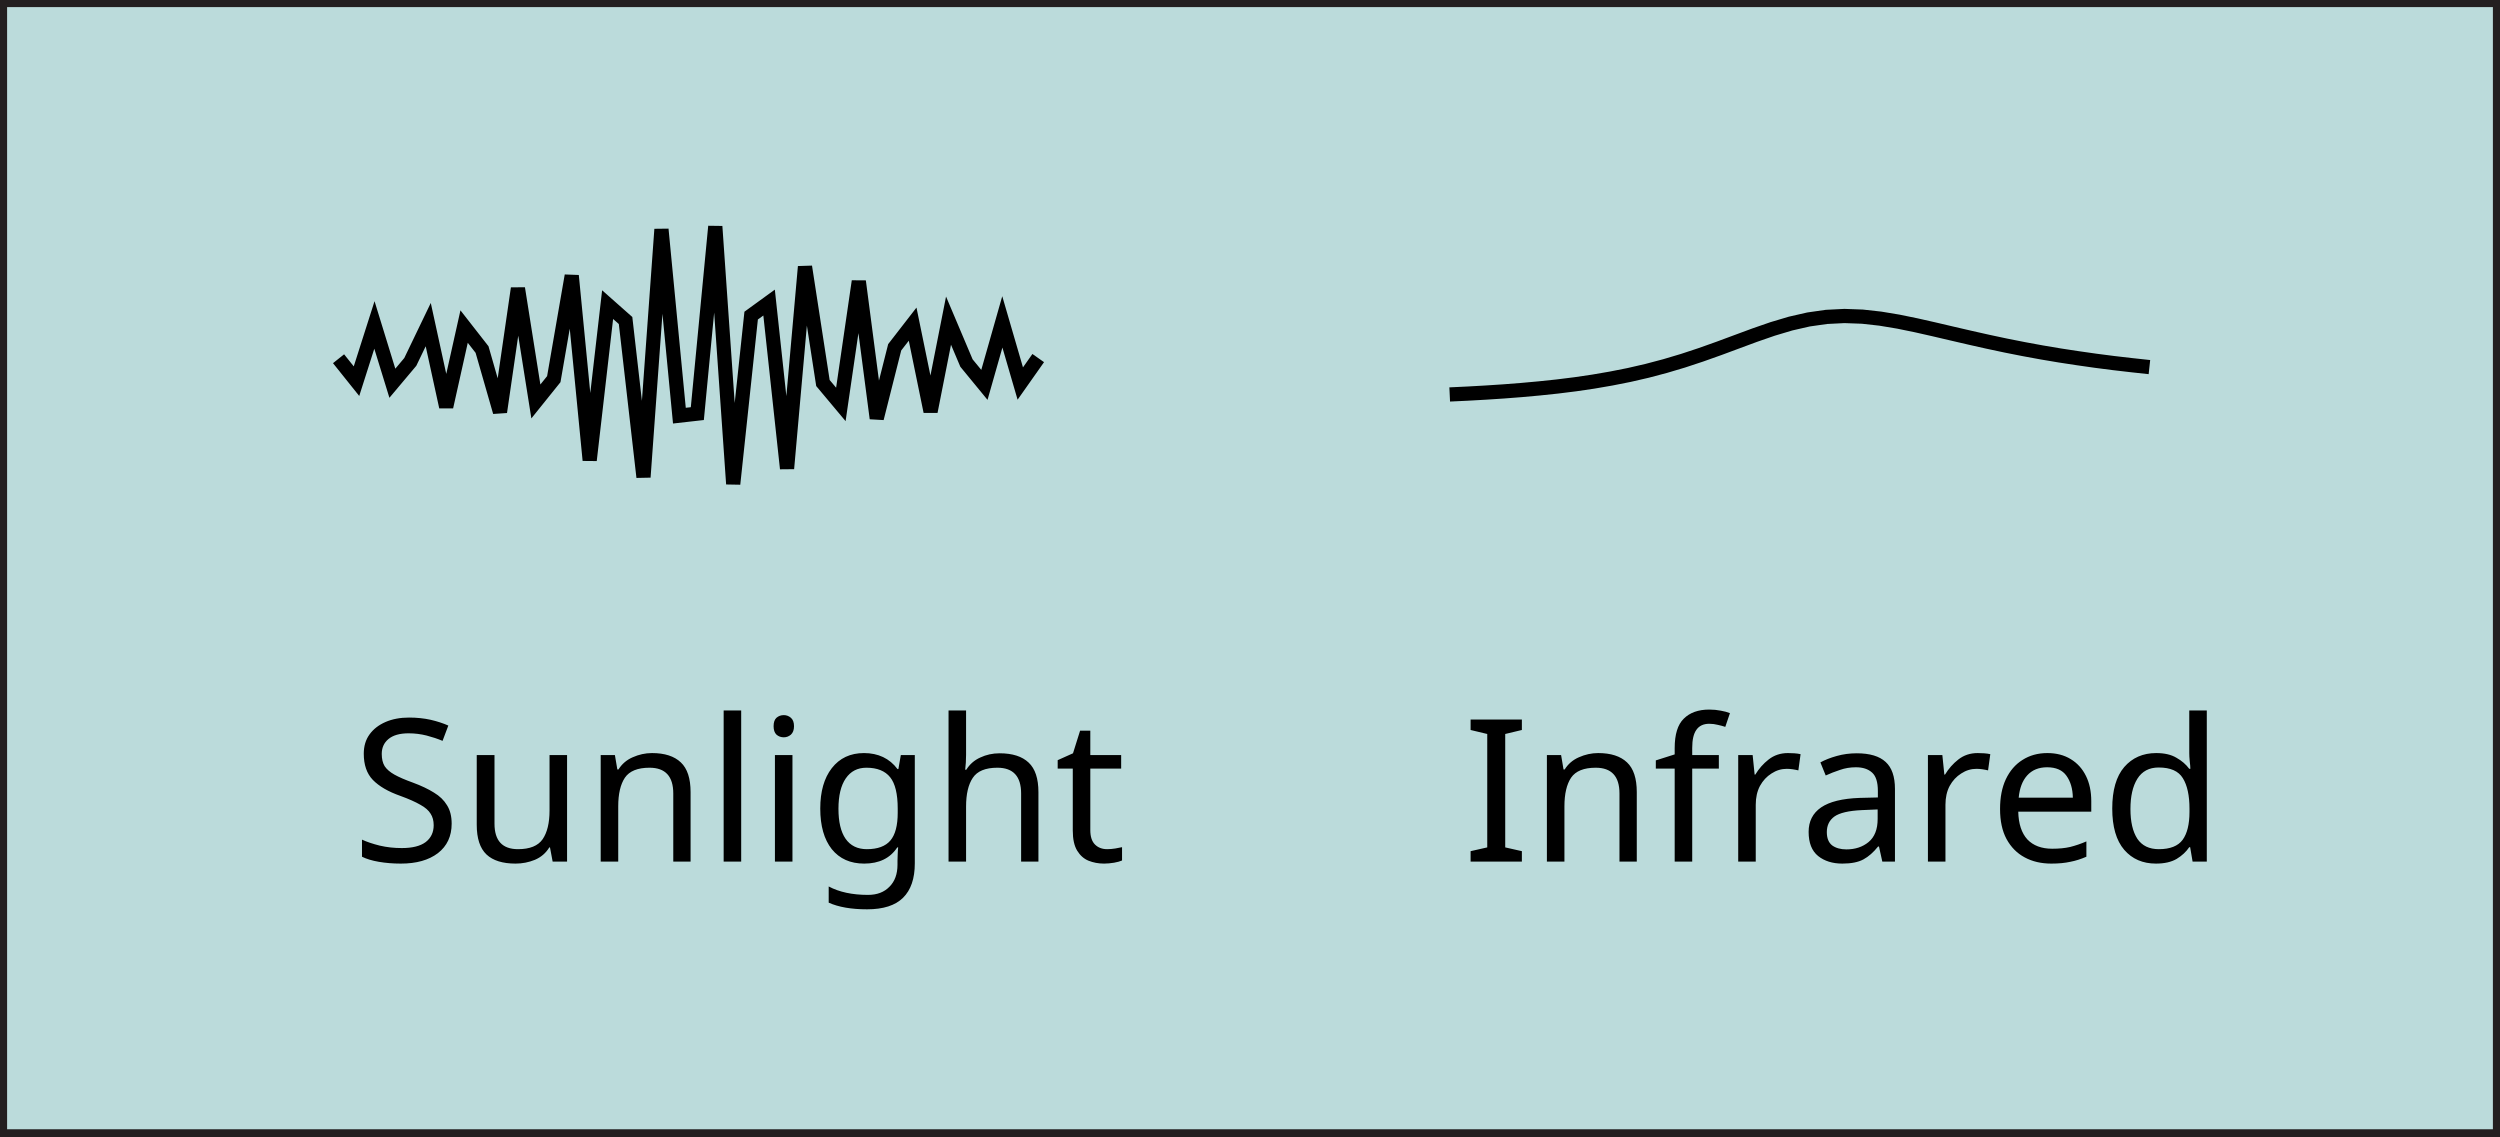
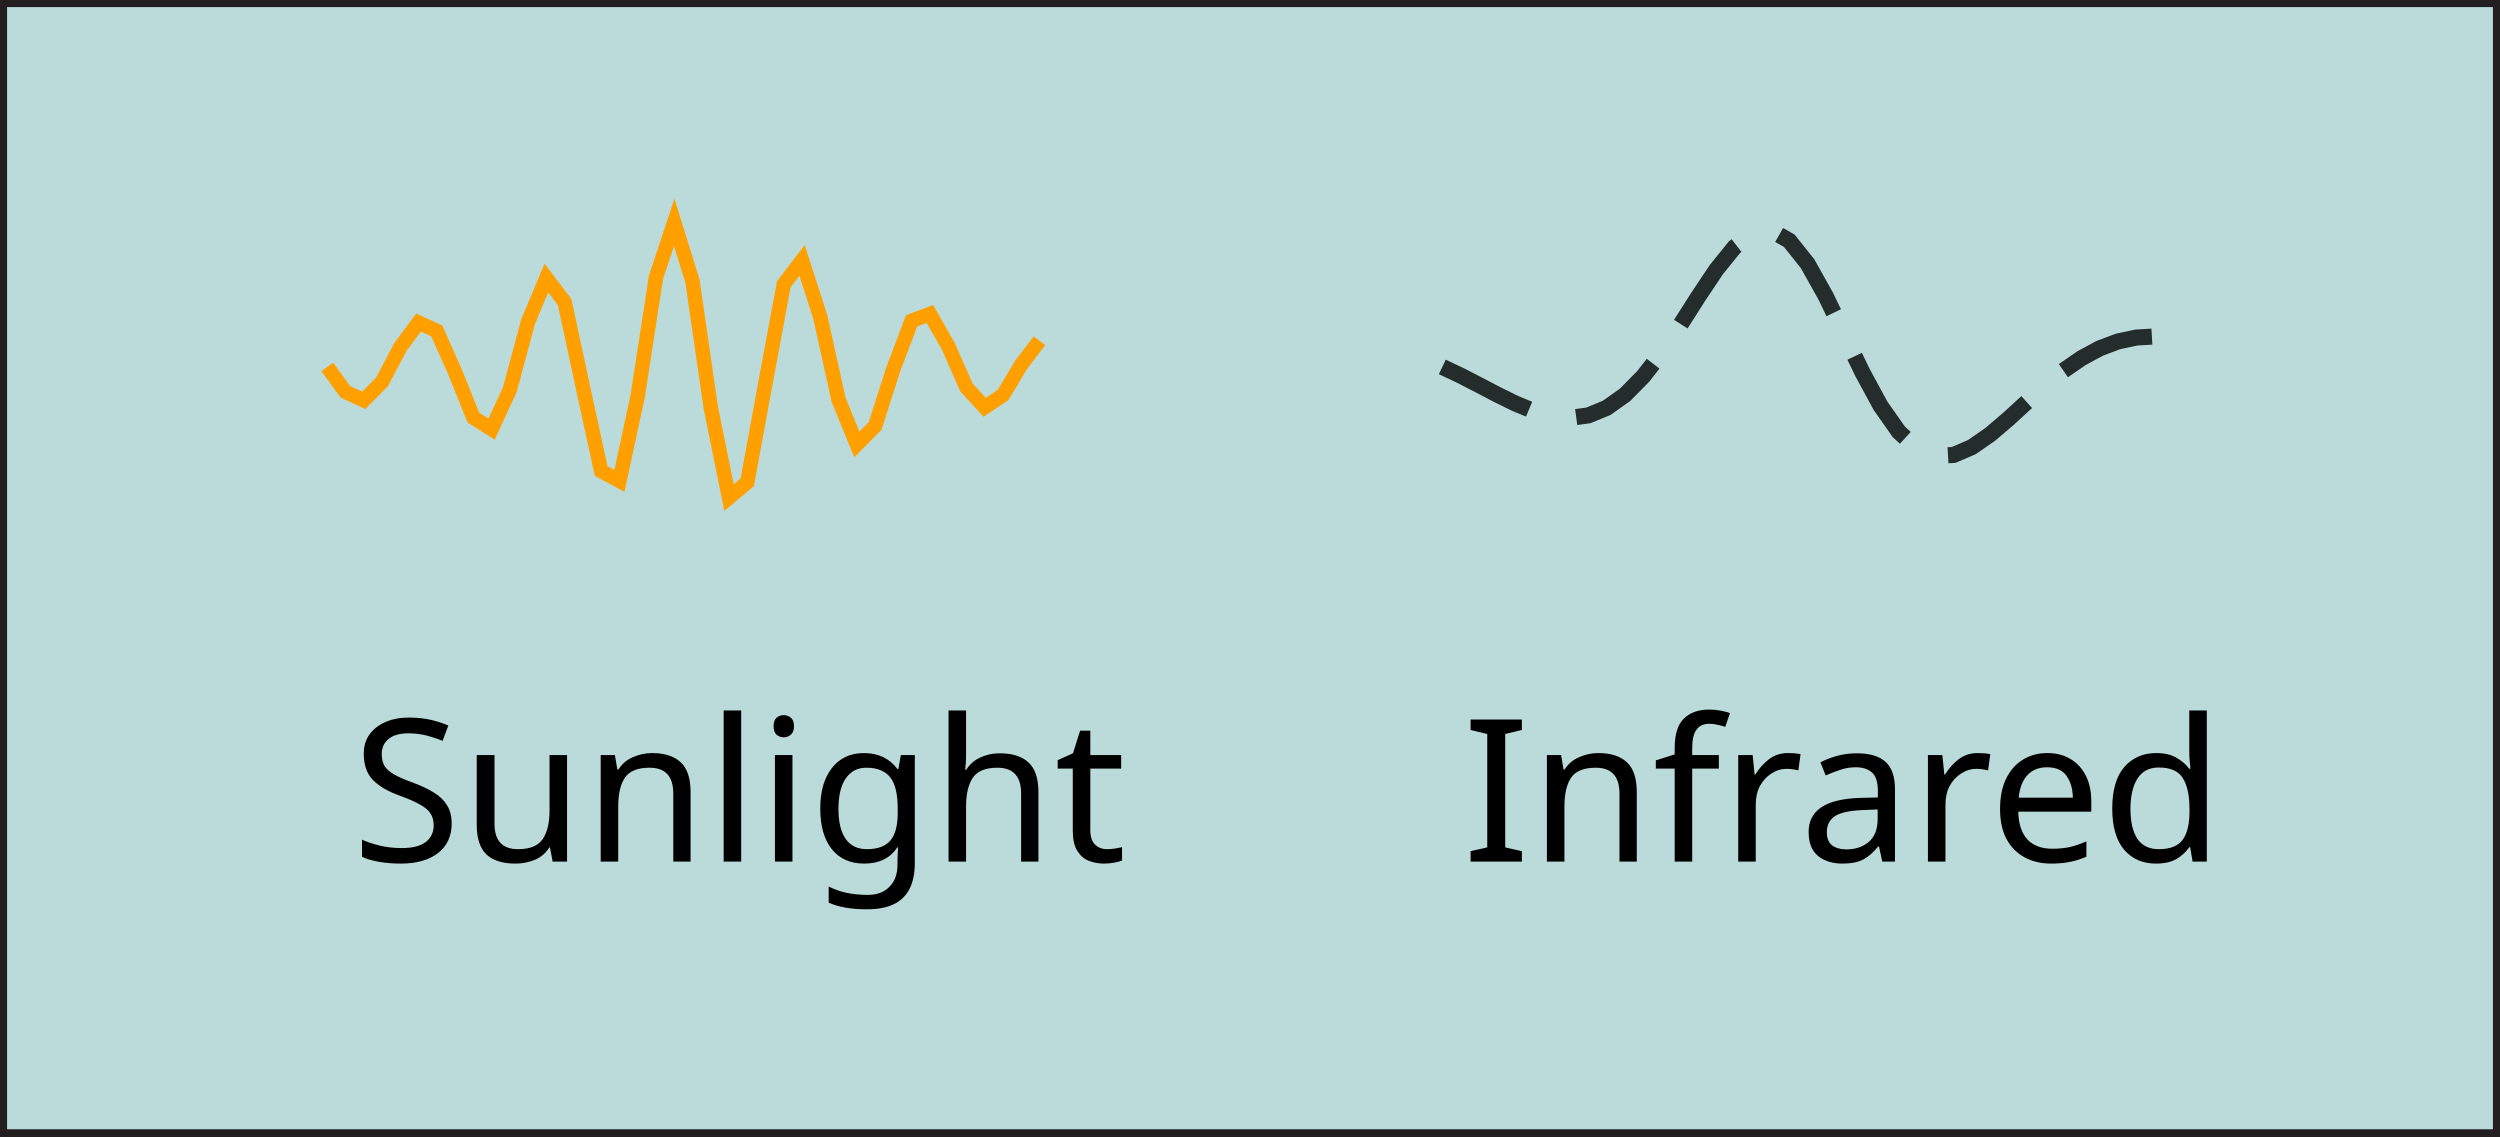
<svg xmlns="http://www.w3.org/2000/svg" version="1.1" id="Layer_1" x="0px" y="0px" width="176px" height="80px" viewBox="26.25 4.167 176 80" enable-background="new 26.25 4.167 176 80" xml:space="preserve">
  <rect x="26.25" y="4.167" fill="#BBDBDB" stroke="#231F20" width="176" height="80" />
-   <path fill-opacity="0" stroke="#000000" d="M128.309,31.937l1.262-0.06l1.264-0.071l1.264-0.083l1.262-0.098l1.264-0.115  l1.262-0.133l1.264-0.158l1.263-0.186l1.262-0.217l1.265-0.251l1.262-0.291l1.263-0.334l1.263-0.376l1.262-0.417l1.265-0.45  l1.263-0.469l1.262-0.467l1.264-0.438l1.262-0.377l1.264-0.289l1.263-0.18l1.263-0.064l1.264,0.046l1.262,0.14l1.264,0.21  l1.262,0.259l1.264,0.286l1.263,0.296l1.263,0.293l1.264,0.284l1.262,0.269l1.263,0.25l1.263,0.232l1.263,0.213l1.264,0.193  l1.263,0.18l1.262,0.163l1.264,0.147l1.262,0.137" />
-   <path fill-opacity="0" stroke="#000000" d="M50.084,29.422l1.263,1.58l1.262-3.959l1.263,4.104l1.263-1.502l1.263-2.625l1.263,5.791  l1.262-5.654l1.263,1.618l1.263,4.397l1.263-8.704l1.263,7.962l1.262-1.571l1.263-7.285l1.264,12.995l1.262-10.956l1.264,1.118  l1.262,11.026l1.264-17.447l1.263,13.119l1.263-0.143l1.264-13.178l1.262,18.131l1.263-11.854l1.263-0.917l1.264,11.685  l1.263-14.212l1.263,8.19l1.262,1.507l1.264-8.668l1.263,9.649l1.263-5.002l1.263-1.63l1.263,6.152l1.264-6.399l1.263,2.984  l1.263,1.538l1.262-4.435l1.264,4.341l1.263-1.793" />
+   <path stroke="rgb(255,159,0)" transform="translate(75, 30) scale(1.7)" stroke-width="0.6" fill-opacity="0" d="M-15.125,0L-14.369,1.037L-13.612,1.382L-12.856,0.618L-12.1,-0.819L-11.344,-1.839L-10.588,-1.49L-9.831,0.212L-9.075,2.094L-8.319,2.576L-7.562,0.935L-6.806,-1.879L-6.05,-3.682L-5.294,-2.685L-4.538,0.834L-3.781,4.312L-3.025,4.719L-2.269,1.211L-1.512,-3.708L-0.756,-5.987L0,-3.556L0.756,1.671L1.512,5.409L2.269,4.778L3.025,0.654L3.781,-3.422L4.538,-4.413L5.294,-2.067L6.05,1.358L6.806,3.21L7.562,2.447L8.319,0.086L9.075,-1.91L9.831,-2.195L10.588,-0.87L11.344,0.845L12.1,1.669L12.856,1.167L13.612,-0.09L14.369,-1.085" />
+   <path stroke="rgba(0,0,0,0.8)" stroke-dasharray="4,2" stroke-width="0.665" fill-opacity="0" transform="translate(153.5,30) scale(1.7)" d="M-15.125,0L-14.369,0.356L-13.612,0.746L-12.856,1.142L-12.1,1.514L-11.344,1.826L-10.588,2.038L-9.831,2.11L-9.075,2.006L-8.319,1.695L-7.562,1.158L-6.806,0.393L-6.05,-0.577L-5.294,-1.7L-4.538,-2.889L-3.781,-4.024L-3.025,-4.96L-2.269,-5.546L-1.512,-5.657L-0.756,-5.226L0,-4.278L0.756,-2.927L1.512,-1.358L2.269,0.218L3.025,1.612L3.781,2.689L4.538,3.383L5.294,3.687L6.05,3.644L6.806,3.319L7.562,2.795L8.319,2.15L9.075,1.457L9.831,0.778L10.588,0.16L11.344,-0.363L12.1,-0.772L12.856,-1.056L13.612,-1.217L14.369,-1.263" />
  <text transform="matrix(1 0 0 1 51.0156 64.8237)" font-family="'Lato-Regular'" font-size="14">Sunlight</text>
  <text transform="matrix(1 0 0 1 129.2178 64.8237)" font-family="'Lato-Regular'" font-size="14">Infrared</text>
</svg>
